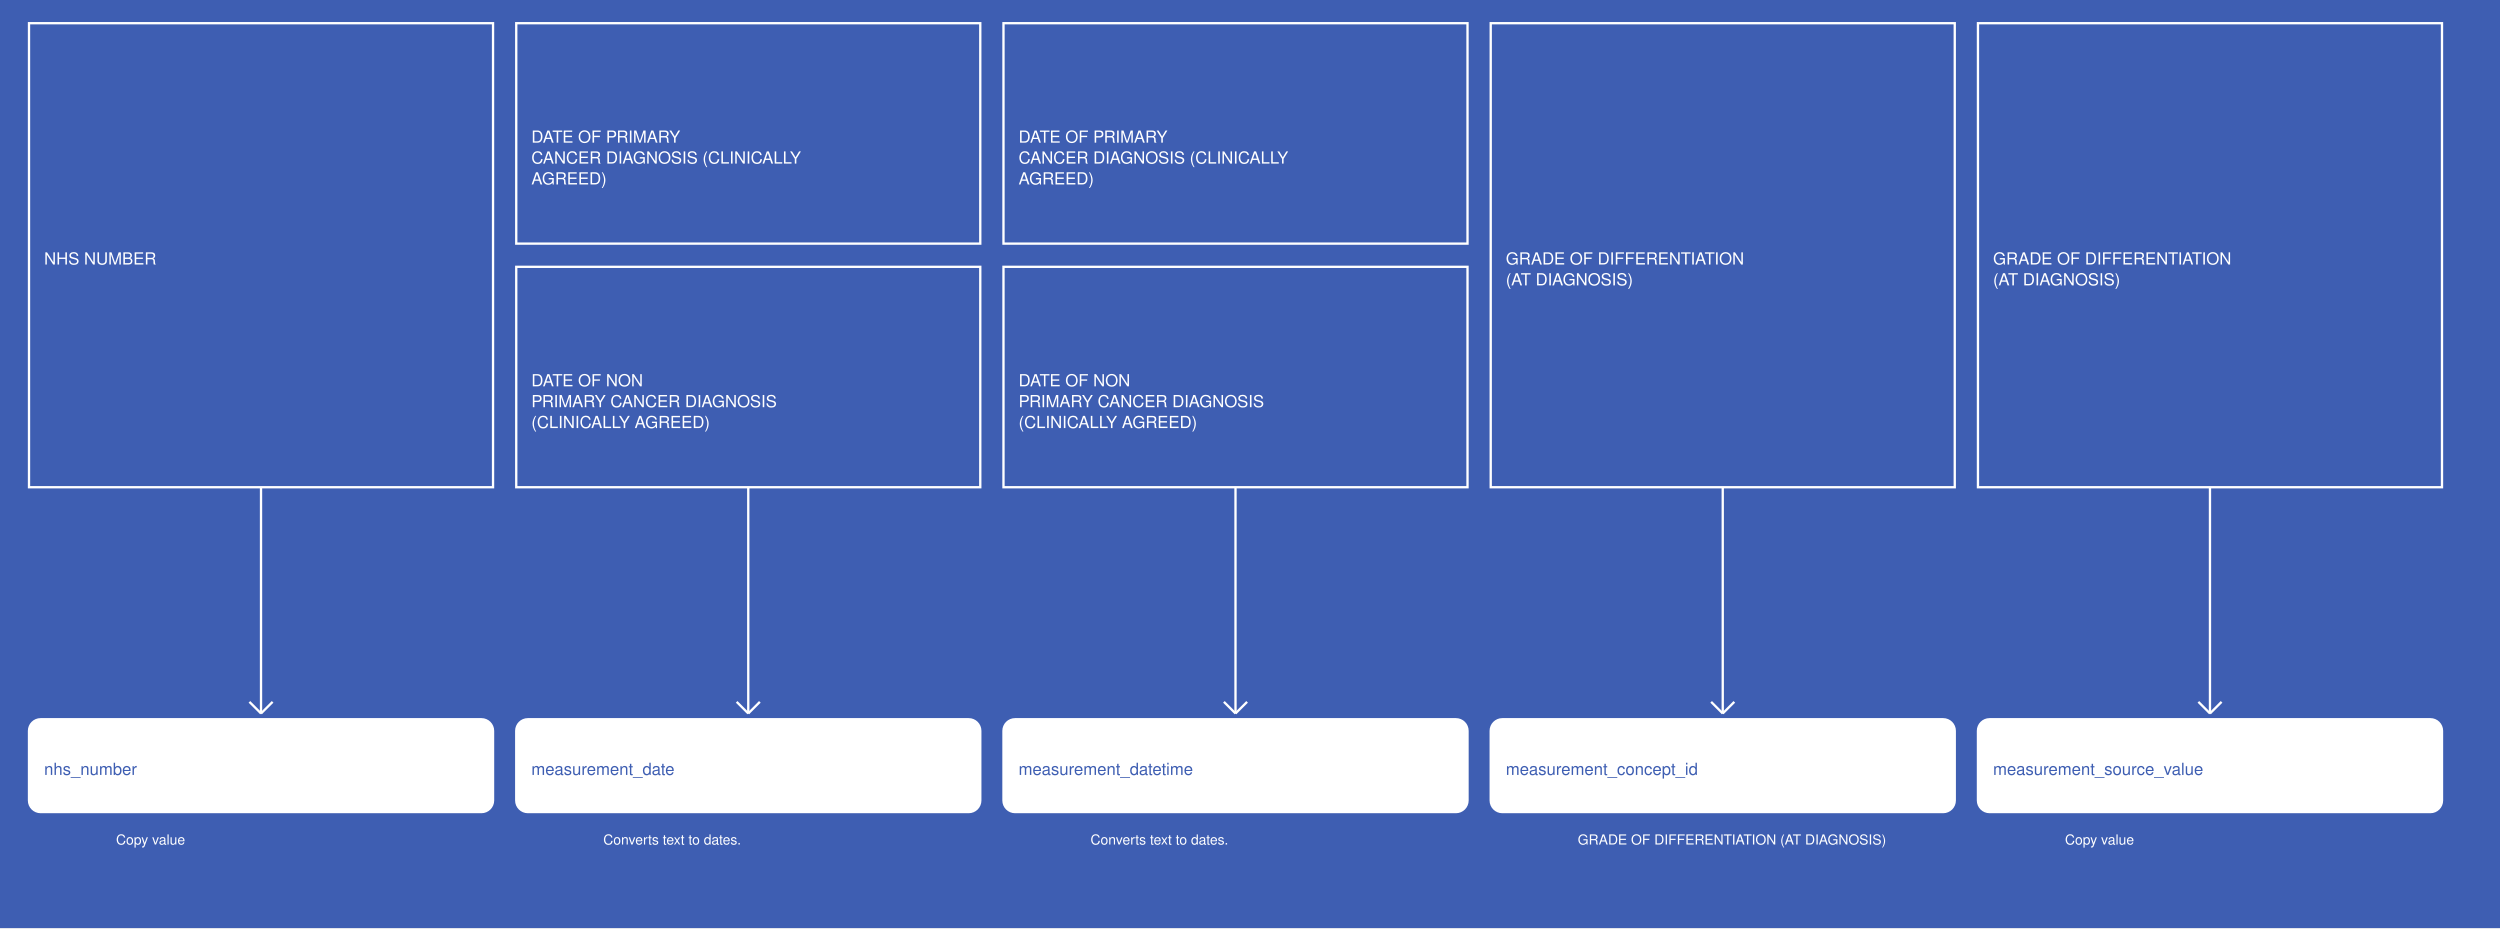
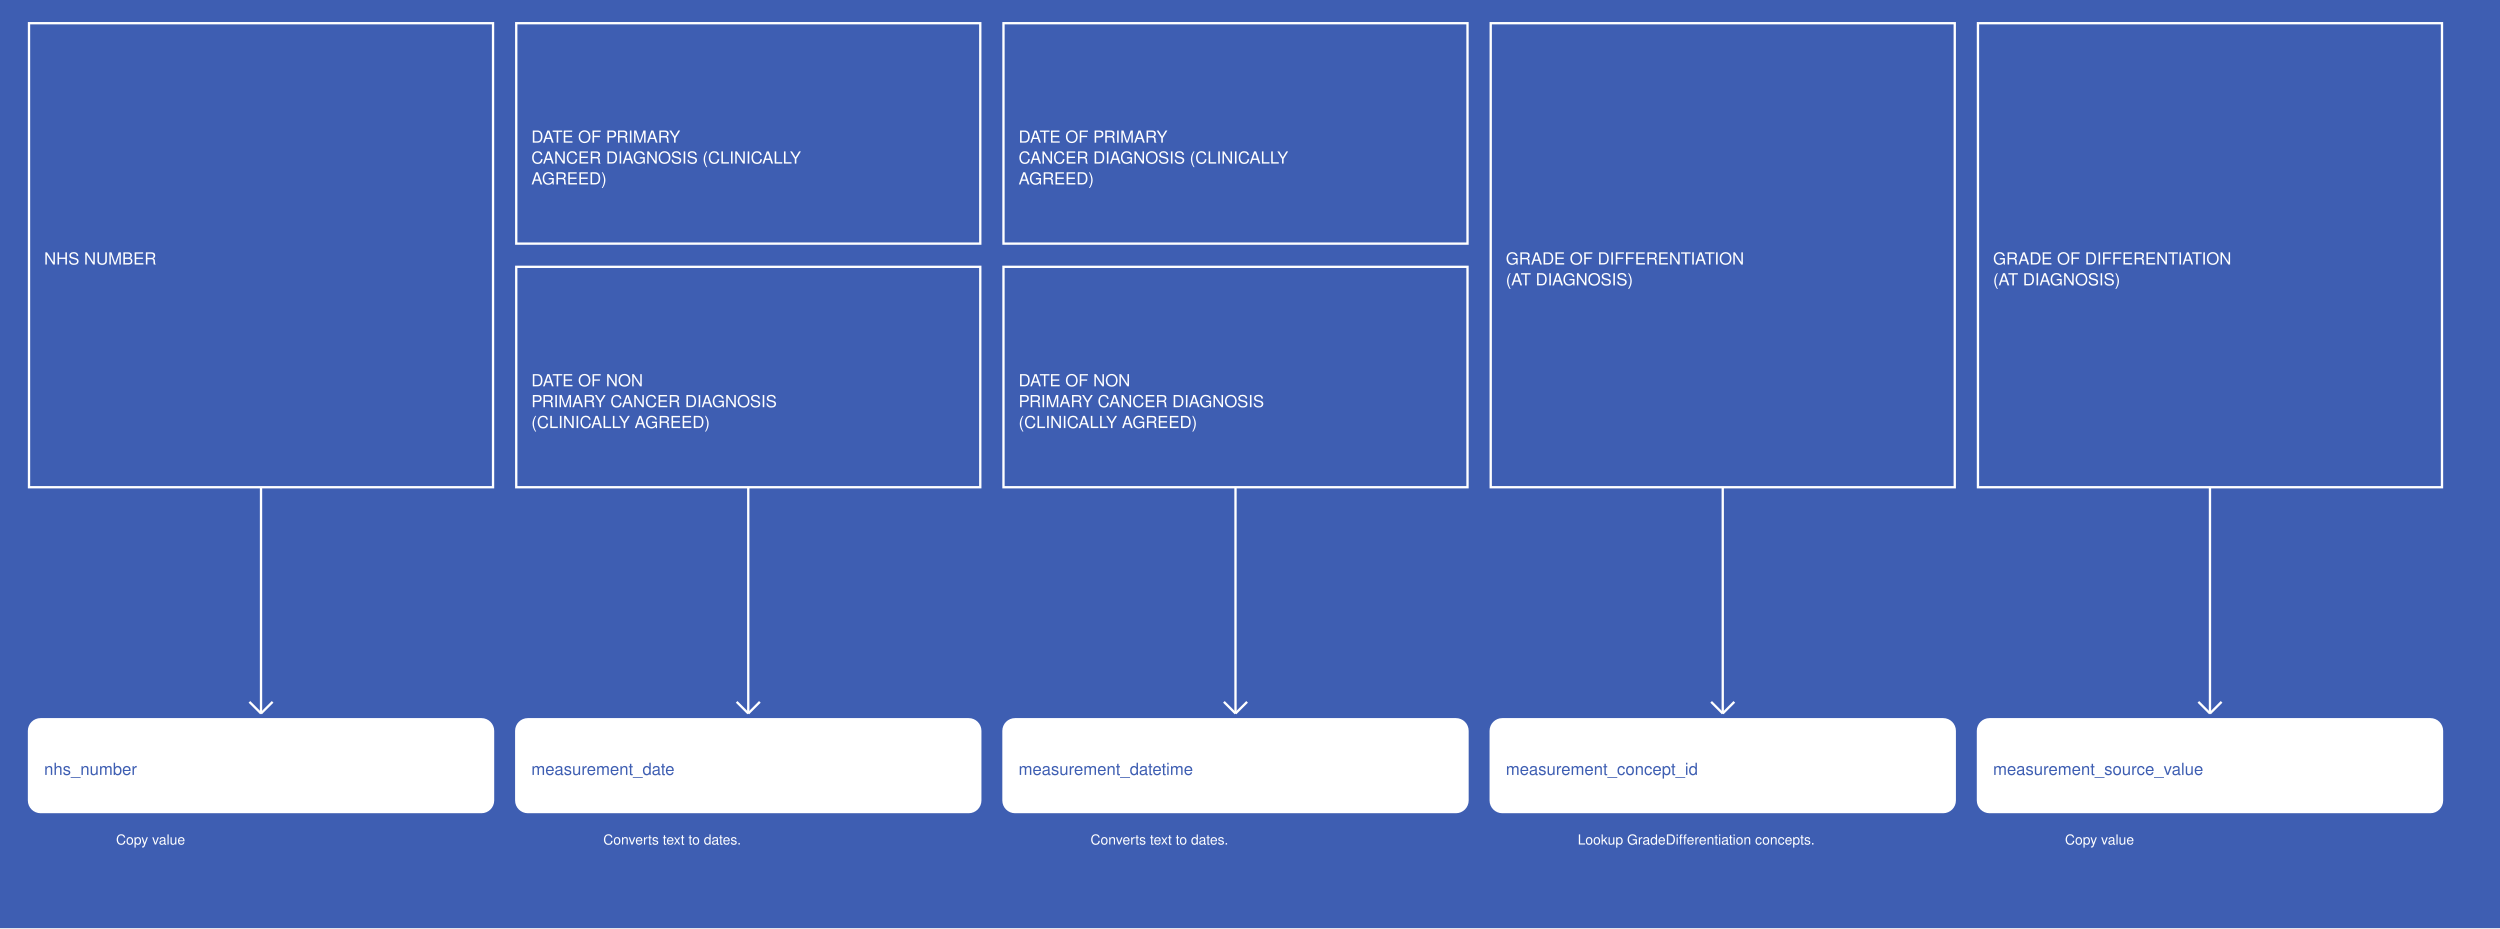
<svg xmlns="http://www.w3.org/2000/svg" width="2155" height="800">
  <rect width="100%" height="100%" fill="#3E5EB2" />
  <g>
    <rect x="25" y="20" width="400" height="400" fill="#3E5EB2" stroke="white" stroke-width="2" />
    <text x="38" y="228" fill="white" font-family="Helvetica" font-size="1.2em" text-anchor="start">NHS NUMBER</text>
  </g>
  <g>
    <line x1="225" y1="420" x2="225" y2="615" stroke="white" stroke-width="2" />
    <line x1="215" y1="605" x2="225" y2="615" stroke="white" stroke-width="2" />
    <line x1="235" y1="605" x2="225" y2="615" stroke="white" stroke-width="2" />
    <text x="100" y="728" fill="white" font-size="1em" font-family="Helvetica">Copy value</text>
  </g>
  <g>
    <rect x="25" y="620" width="400" height="80" fill="white" stroke="white" stroke-width="2" rx="10" />
    <text x="38" y="668" fill="#3E5EB2" font-family="Helvetica" font-size="1.2em" text-anchor="start">nhs_number</text>
  </g>
  <g>
    <rect x="445" y="20" width="400" height="190" fill="#3E5EB2" stroke="white" stroke-width="2" />
    <text x="458" y="123" fill="white" font-family="Helvetica" font-size="1.2em" text-anchor="start">DATE OF PRIMARY</text>
    <text x="458" y="141" fill="white" font-family="Helvetica" font-size="1.2em" text-anchor="start">CANCER DIAGNOSIS (CLINICALLY</text>
    <text x="458" y="159" fill="white" font-family="Helvetica" font-size="1.2em" text-anchor="start">AGREED)</text>
  </g>
  <g>
    <rect x="445" y="230" width="400" height="190" fill="#3E5EB2" stroke="white" stroke-width="2" />
    <text x="458" y="333" fill="white" font-family="Helvetica" font-size="1.2em" text-anchor="start">DATE OF NON</text>
    <text x="458" y="351" fill="white" font-family="Helvetica" font-size="1.2em" text-anchor="start">PRIMARY CANCER DIAGNOSIS</text>
    <text x="458" y="369" fill="white" font-family="Helvetica" font-size="1.2em" text-anchor="start">(CLINICALLY AGREED)</text>
  </g>
  <g>
    <line x1="645" y1="420" x2="645" y2="615" stroke="white" stroke-width="2" />
    <line x1="635" y1="605" x2="645" y2="615" stroke="white" stroke-width="2" />
    <line x1="655" y1="605" x2="645" y2="615" stroke="white" stroke-width="2" />
    <text x="520" y="728" fill="white" font-size="1em" font-family="Helvetica">Converts text to dates.</text>
  </g>
  <g>
    <rect x="445" y="620" width="400" height="80" fill="white" stroke="white" stroke-width="2" rx="10" />
    <text x="458" y="668" fill="#3E5EB2" font-family="Helvetica" font-size="1.2em" text-anchor="start">measurement_date</text>
  </g>
  <g>
    <rect x="865" y="20" width="400" height="190" fill="#3E5EB2" stroke="white" stroke-width="2" />
    <text x="878" y="123" fill="white" font-family="Helvetica" font-size="1.2em" text-anchor="start">DATE OF PRIMARY</text>
    <text x="878" y="141" fill="white" font-family="Helvetica" font-size="1.2em" text-anchor="start">CANCER DIAGNOSIS (CLINICALLY</text>
    <text x="878" y="159" fill="white" font-family="Helvetica" font-size="1.2em" text-anchor="start">AGREED)</text>
  </g>
  <g>
    <rect x="865" y="230" width="400" height="190" fill="#3E5EB2" stroke="white" stroke-width="2" />
    <text x="878" y="333" fill="white" font-family="Helvetica" font-size="1.2em" text-anchor="start">DATE OF NON</text>
    <text x="878" y="351" fill="white" font-family="Helvetica" font-size="1.2em" text-anchor="start">PRIMARY CANCER DIAGNOSIS</text>
    <text x="878" y="369" fill="white" font-family="Helvetica" font-size="1.2em" text-anchor="start">(CLINICALLY AGREED)</text>
  </g>
  <g>
    <line x1="1065" y1="420" x2="1065" y2="615" stroke="white" stroke-width="2" />
    <line x1="1055" y1="605" x2="1065" y2="615" stroke="white" stroke-width="2" />
    <line x1="1075" y1="605" x2="1065" y2="615" stroke="white" stroke-width="2" />
    <text x="940" y="728" fill="white" font-size="1em" font-family="Helvetica">Converts text to dates.</text>
  </g>
  <g>
    <rect x="865" y="620" width="400" height="80" fill="white" stroke="white" stroke-width="2" rx="10" />
    <text x="878" y="668" fill="#3E5EB2" font-family="Helvetica" font-size="1.2em" text-anchor="start">measurement_datetime</text>
  </g>
  <g>
    <rect x="1285" y="20" width="400" height="400" fill="#3E5EB2" stroke="white" stroke-width="2" />
    <text x="1298" y="228" fill="white" font-family="Helvetica" font-size="1.2em" text-anchor="start">GRADE OF DIFFERENTIATION</text>
    <text x="1298" y="246" fill="white" font-family="Helvetica" font-size="1.2em" text-anchor="start">(AT DIAGNOSIS)</text>
  </g>
  <g>
    <line x1="1485" y1="420" x2="1485" y2="615" stroke="white" stroke-width="2" />
    <line x1="1475" y1="605" x2="1485" y2="615" stroke="white" stroke-width="2" />
    <line x1="1495" y1="605" x2="1485" y2="615" stroke="white" stroke-width="2" />
-     <text x="1360" y="728" fill="white" font-size="1em" font-family="Helvetica">GRADE OF DIFFERENTIATION (AT DIAGNOSIS)</text>
+     <text x="1360" y="728" fill="white" font-size="1em" font-family="Helvetica">Lookup GradeDifferentiation concepts.</text>
  </g>
  <g>
    <rect x="1285" y="620" width="400" height="80" fill="white" stroke="white" stroke-width="2" rx="10" />
    <text x="1298" y="668" fill="#3E5EB2" font-family="Helvetica" font-size="1.2em" text-anchor="start">measurement_concept_id</text>
  </g>
  <g>
    <rect x="1705" y="20" width="400" height="400" fill="#3E5EB2" stroke="white" stroke-width="2" />
    <text x="1718" y="228" fill="white" font-family="Helvetica" font-size="1.2em" text-anchor="start">GRADE OF DIFFERENTIATION</text>
    <text x="1718" y="246" fill="white" font-family="Helvetica" font-size="1.2em" text-anchor="start">(AT DIAGNOSIS)</text>
  </g>
  <g>
    <line x1="1905" y1="420" x2="1905" y2="615" stroke="white" stroke-width="2" />
    <line x1="1895" y1="605" x2="1905" y2="615" stroke="white" stroke-width="2" />
    <line x1="1915" y1="605" x2="1905" y2="615" stroke="white" stroke-width="2" />
    <text x="1780" y="728" fill="white" font-size="1em" font-family="Helvetica">Copy value</text>
  </g>
  <g>
    <rect x="1705" y="620" width="400" height="80" fill="white" stroke="white" stroke-width="2" rx="10" />
    <text x="1718" y="668" fill="#3E5EB2" font-family="Helvetica" font-size="1.2em" text-anchor="start">measurement_source_value</text>
  </g>
</svg>
